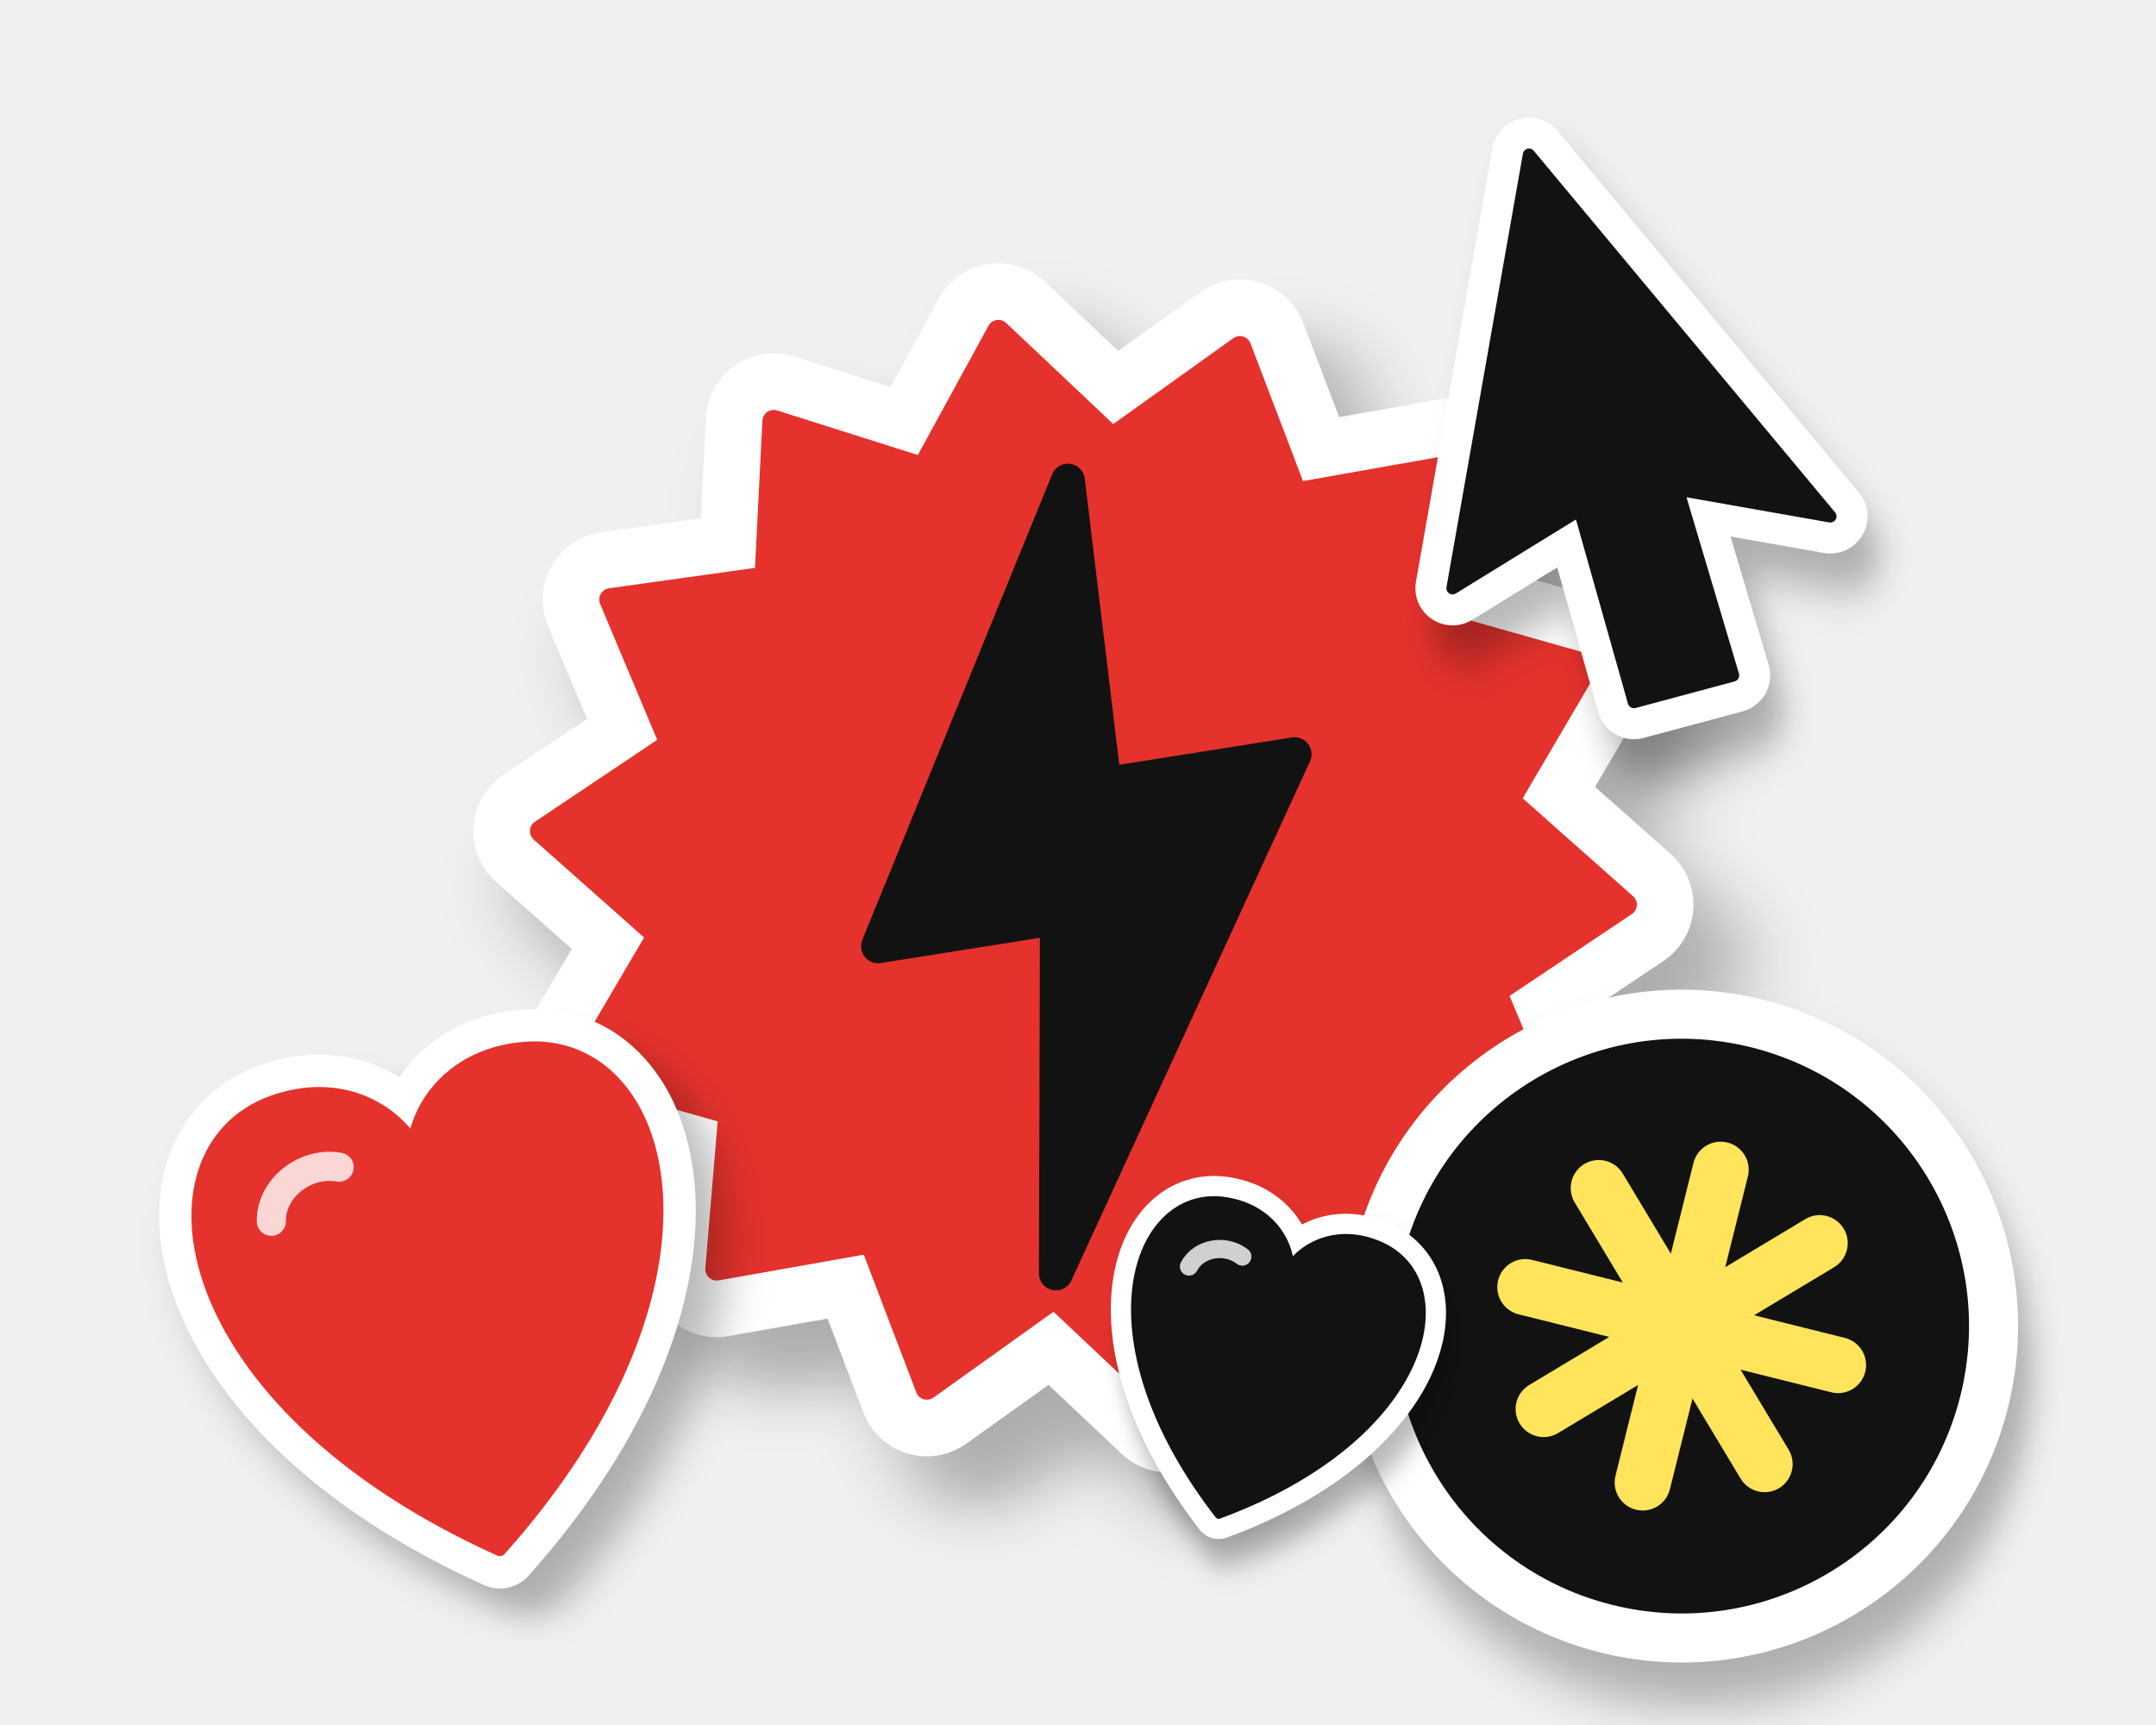
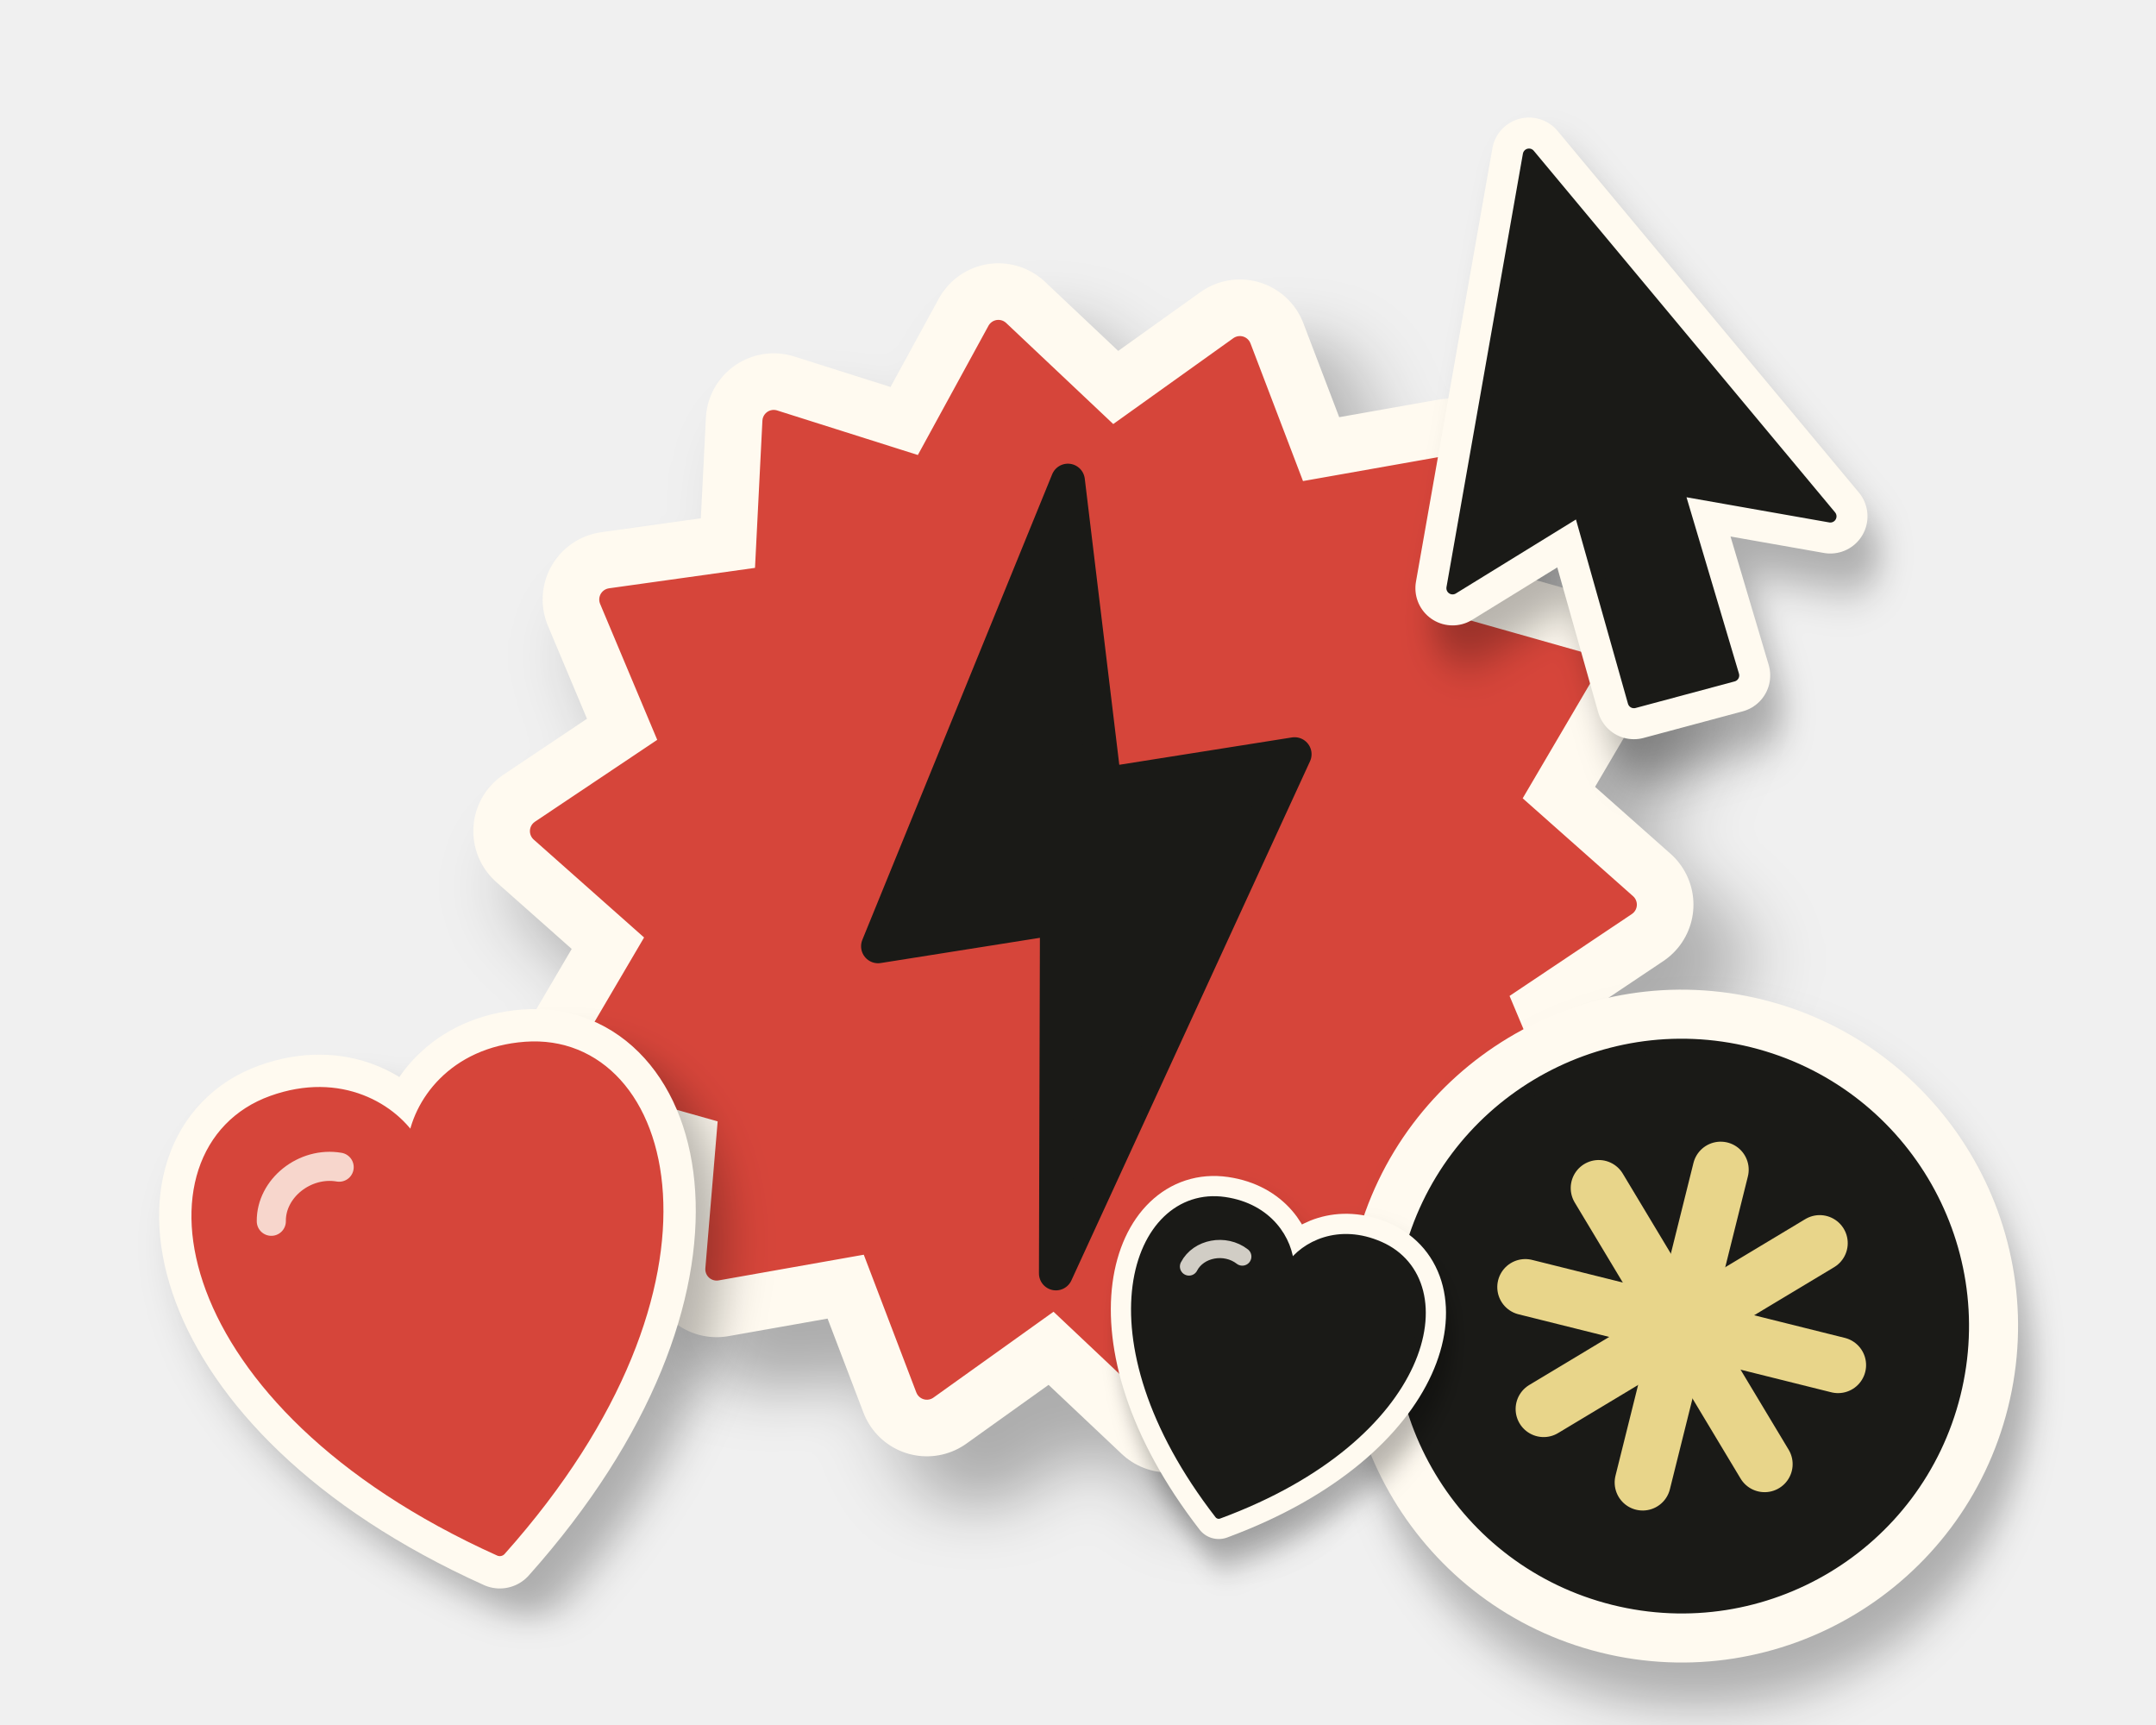
<svg xmlns="http://www.w3.org/2000/svg" viewBox="0 0 800 640" width="800" height="640">
  <defs>
    <filter id="ds" x="-30%" y="-30%" width="160%" height="160%">
      <feGaussianBlur stdDeviation="6" />
    </filter>
  </defs>
  <g transform="translate(150,70) rotate(-9 252.0 252.0) scale(2.1)">
    <g transform="translate(7,11)" opacity=".28" filter="url(#ds)">
      <polygon points="120.0,24.0 136.9,45.9 161.7,33.5 167.4,60.6 195.1,60.1 188.5,87.0 213.6,98.6 196.0,120.0 213.6,141.4 188.5,153.0 195.1,179.9 167.4,179.4 161.7,206.5 136.9,194.1 120.0,216.0 103.1,194.1 78.3,206.5 72.6,179.4 44.9,179.9 51.5,153.0 26.4,141.4 44.0,120.0 26.4,98.6 51.5,87.0 44.9,60.1 72.6,60.6 78.3,33.5 103.1,45.9" fill="#000" stroke="#000" stroke-width="24" stroke-linejoin="round" />
    </g>
-     <polygon points="120.0,24.0 136.9,45.9 161.7,33.5 167.4,60.6 195.1,60.1 188.5,87.0 213.6,98.6 196.0,120.0 213.6,141.4 188.5,153.0 195.1,179.9 167.4,179.4 161.7,206.5 136.9,194.1 120.0,216.0 103.1,194.1 78.3,206.5 72.6,179.4 44.9,179.9 51.5,153.0 26.4,141.4 44.0,120.0 26.4,98.6 51.5,87.0 44.9,60.1 72.6,60.6 78.3,33.5 103.1,45.9" fill="#fff" stroke="#fff" stroke-width="24" stroke-linejoin="round" />
-     <polygon points="120.0,24.0 136.9,45.9 161.7,33.5 167.4,60.6 195.1,60.1 188.5,87.0 213.6,98.6 196.0,120.0 213.6,141.4 188.5,153.0 195.1,179.9 167.4,179.4 161.7,206.5 136.9,194.1 120.0,216.0 103.1,194.1 78.3,206.5 72.6,179.4 44.9,179.9 51.5,153.0 26.4,141.4 44.0,120.0 26.4,98.6 51.5,87.0 44.9,60.1 72.6,60.6 78.3,33.5 103.1,45.9" fill="#e5322d" stroke="#e5322d" stroke-width="4" stroke-linejoin="round" />
-     <polygon points="128,52 82,128 114,128 104,190 160,106 126,106" fill="#121212" stroke="#121212" stroke-width="6" stroke-linejoin="round" />
+     <polygon points="120.0,24.0 136.9,45.9 161.7,33.5 167.4,60.6 195.1,60.1 188.5,87.0 213.6,98.6 196.0,120.0 213.6,141.4 188.5,153.0 195.1,179.9 167.4,179.4 161.7,206.5 136.9,194.1 120.0,216.0 103.1,194.1 78.3,206.5 72.6,179.4 44.9,179.9 51.5,153.0 26.4,141.4 44.0,120.0 26.4,98.6 51.5,87.0 44.9,60.1 72.6,60.6 78.3,33.5 103.1,45.9" fill="#fffaf0" stroke="#fffaf0" stroke-width="24" stroke-linejoin="round" />
+     <polygon points="120.0,24.0 136.9,45.9 161.7,33.5 167.4,60.6 195.1,60.1 188.5,87.0 213.6,98.6 196.0,120.0 213.6,141.4 188.5,153.0 195.1,179.9 167.4,179.4 161.7,206.5 136.9,194.1 120.0,216.0 103.1,194.1 78.3,206.5 72.6,179.4 44.9,179.9 51.5,153.0 26.4,141.4 44.0,120.0 26.4,98.6 51.5,87.0 44.9,60.1 72.6,60.6 78.3,33.5 103.1,45.9" fill="#d6453a" stroke="#d6453a" stroke-width="4" stroke-linejoin="round" />
+     <polygon points="128,52 82,128 114,128 104,190 160,106 126,106" fill="#1a1a17" stroke="#1a1a17" stroke-width="6" stroke-linejoin="round" />
  </g>
  <g transform="translate(470,20) rotate(10 138.0 138.0) scale(1.15)">
    <g transform="translate(7,11)" opacity=".28" filter="url(#ds)">
      <polygon points="70,40 70,182 106,150 134,208 164,194 136,138 186,138" fill="#000" stroke="#000" stroke-width="24" stroke-linejoin="round" />
    </g>
-     <polygon points="70,40 70,182 106,150 134,208 164,194 136,138 186,138" fill="#fff" stroke="#fff" stroke-width="24" stroke-linejoin="round" />
-     <polygon points="70,40 70,182 106,150 134,208 164,194 136,138 186,138" fill="#121212" stroke="#121212" stroke-width="4" stroke-linejoin="round" />
+     <polygon points="70,40 70,182 106,150 134,208 164,194 136,138 186,138" fill="#fffaf0" stroke="#fffaf0" stroke-width="24" stroke-linejoin="round" />
+     <polygon points="70,40 70,182 106,150 134,208 164,194 136,138 186,138" fill="#1a1a17" stroke="#1a1a17" stroke-width="4" stroke-linejoin="round" />
  </g>
  <g transform="translate(20,330) rotate(-12 144.0 144.0) scale(1.2)">
    <g transform="translate(7,11)" opacity=".28" filter="url(#ds)">
      <path d="M120 206 C 30 140, 36 62, 80 56 C 102 53, 116 66, 120 78 C 124 66, 138 53, 160 56 C 204 62, 210 140, 120 206 Z" fill="#000" stroke="#000" stroke-width="24" stroke-linejoin="round" />
    </g>
-     <path d="M120 206 C 30 140, 36 62, 80 56 C 102 53, 116 66, 120 78 C 124 66, 138 53, 160 56 C 204 62, 210 140, 120 206 Z" fill="#fff" stroke="#fff" stroke-width="24" stroke-linejoin="round" />
-     <path d="M120 206 C 30 140, 36 62, 80 56 C 102 53, 116 66, 120 78 C 124 66, 138 53, 160 56 C 204 62, 210 140, 120 206 Z" fill="#e5322d" stroke="#e5322d" stroke-width="4" stroke-linejoin="round" />
-     <path d="M72 92 C 74 82, 86 76, 96 80" fill="none" stroke="#fff" stroke-width="9" stroke-linecap="round" opacity=".8" />
+     <path d="M120 206 C 30 140, 36 62, 80 56 C 102 53, 116 66, 120 78 C 124 66, 138 53, 160 56 C 204 62, 210 140, 120 206 Z" fill="#fffaf0" stroke="#fffaf0" stroke-width="24" stroke-linejoin="round" />
+     <path d="M120 206 C 30 140, 36 62, 80 56 C 102 53, 116 66, 120 78 C 124 66, 138 53, 160 56 C 204 62, 210 140, 120 206 Z" fill="#d6453a" stroke="#d6453a" stroke-width="4" stroke-linejoin="round" />
+     <path d="M72 92 C 74 82, 86 76, 96 80" fill="none" stroke="#fffaf0" stroke-width="9" stroke-linecap="round" opacity=".8" />
  </g>
  <g transform="translate(468,336) rotate(14 156.0 156.0) scale(1.3)">
    <g transform="translate(7,11)" opacity=".28" filter="url(#ds)">
      <circle cx="120" cy="120" r="84" fill="#000" stroke="#000" stroke-width="24" />
    </g>
-     <circle cx="120" cy="120" r="84" fill="#fff" stroke="#fff" stroke-width="24" />
-     <circle cx="120" cy="120" r="80" fill="#121212" stroke="#121212" stroke-width="4" />
-     <line x1="120" y1="120" x2="166.0" y2="120.0" stroke="#ffe45c" stroke-width="16" stroke-linecap="round" />
-     <line x1="120" y1="120" x2="152.5" y2="152.5" stroke="#ffe45c" stroke-width="16" stroke-linecap="round" />
-     <line x1="120" y1="120" x2="120.0" y2="166.0" stroke="#ffe45c" stroke-width="16" stroke-linecap="round" />
-     <line x1="120" y1="120" x2="87.5" y2="152.5" stroke="#ffe45c" stroke-width="16" stroke-linecap="round" />
-     <line x1="120" y1="120" x2="74.0" y2="120.0" stroke="#ffe45c" stroke-width="16" stroke-linecap="round" />
-     <line x1="120" y1="120" x2="87.5" y2="87.5" stroke="#ffe45c" stroke-width="16" stroke-linecap="round" />
-     <line x1="120" y1="120" x2="120.0" y2="74.0" stroke="#ffe45c" stroke-width="16" stroke-linecap="round" />
-     <line x1="120" y1="120" x2="152.5" y2="87.5" stroke="#ffe45c" stroke-width="16" stroke-linecap="round" />
+     <circle cx="120" cy="120" r="84" fill="#fffaf0" stroke="#fffaf0" stroke-width="24" />
+     <circle cx="120" cy="120" r="80" fill="#1a1a17" stroke="#1a1a17" stroke-width="4" />
+     <line x1="120" y1="120" x2="166.0" y2="120.0" stroke="#e8d58a" stroke-width="16" stroke-linecap="round" />
+     <line x1="120" y1="120" x2="152.5" y2="152.5" stroke="#e8d58a" stroke-width="16" stroke-linecap="round" />
+     <line x1="120" y1="120" x2="120.0" y2="166.0" stroke="#e8d58a" stroke-width="16" stroke-linecap="round" />
+     <line x1="120" y1="120" x2="87.5" y2="152.5" stroke="#e8d58a" stroke-width="16" stroke-linecap="round" />
+     <line x1="120" y1="120" x2="74.0" y2="120.0" stroke="#e8d58a" stroke-width="16" stroke-linecap="round" />
+     <line x1="120" y1="120" x2="87.5" y2="87.5" stroke="#e8d58a" stroke-width="16" stroke-linecap="round" />
+     <line x1="120" y1="120" x2="120.0" y2="74.0" stroke="#e8d58a" stroke-width="16" stroke-linecap="round" />
+     <line x1="120" y1="120" x2="152.5" y2="87.5" stroke="#e8d58a" stroke-width="16" stroke-linecap="round" />
  </g>
  <g transform="translate(380,410) rotate(16 90.0 90.0) scale(0.75)">
    <g transform="translate(7,11)" opacity=".28" filter="url(#ds)">
      <path d="M120 206 C 30 140, 36 62, 80 56 C 102 53, 116 66, 120 78 C 124 66, 138 53, 160 56 C 204 62, 210 140, 120 206 Z" fill="#000" stroke="#000" stroke-width="24" stroke-linejoin="round" />
    </g>
-     <path d="M120 206 C 30 140, 36 62, 80 56 C 102 53, 116 66, 120 78 C 124 66, 138 53, 160 56 C 204 62, 210 140, 120 206 Z" fill="#fff" stroke="#fff" stroke-width="24" stroke-linejoin="round" />
-     <path d="M120 206 C 30 140, 36 62, 80 56 C 102 53, 116 66, 120 78 C 124 66, 138 53, 160 56 C 204 62, 210 140, 120 206 Z" fill="#121212" stroke="#121212" stroke-width="4" stroke-linejoin="round" />
-     <path d="M72 92 C 74 82, 86 76, 96 80" fill="none" stroke="#fff" stroke-width="9" stroke-linecap="round" opacity=".8" />
+     <path d="M120 206 C 30 140, 36 62, 80 56 C 102 53, 116 66, 120 78 C 124 66, 138 53, 160 56 C 204 62, 210 140, 120 206 Z" fill="#fffaf0" stroke="#fffaf0" stroke-width="24" stroke-linejoin="round" />
+     <path d="M120 206 C 30 140, 36 62, 80 56 C 102 53, 116 66, 120 78 C 124 66, 138 53, 160 56 C 204 62, 210 140, 120 206 Z" fill="#1a1a17" stroke="#1a1a17" stroke-width="4" stroke-linejoin="round" />
+     <path d="M72 92 C 74 82, 86 76, 96 80" fill="none" stroke="#fffaf0" stroke-width="9" stroke-linecap="round" opacity=".8" />
  </g>
</svg>
